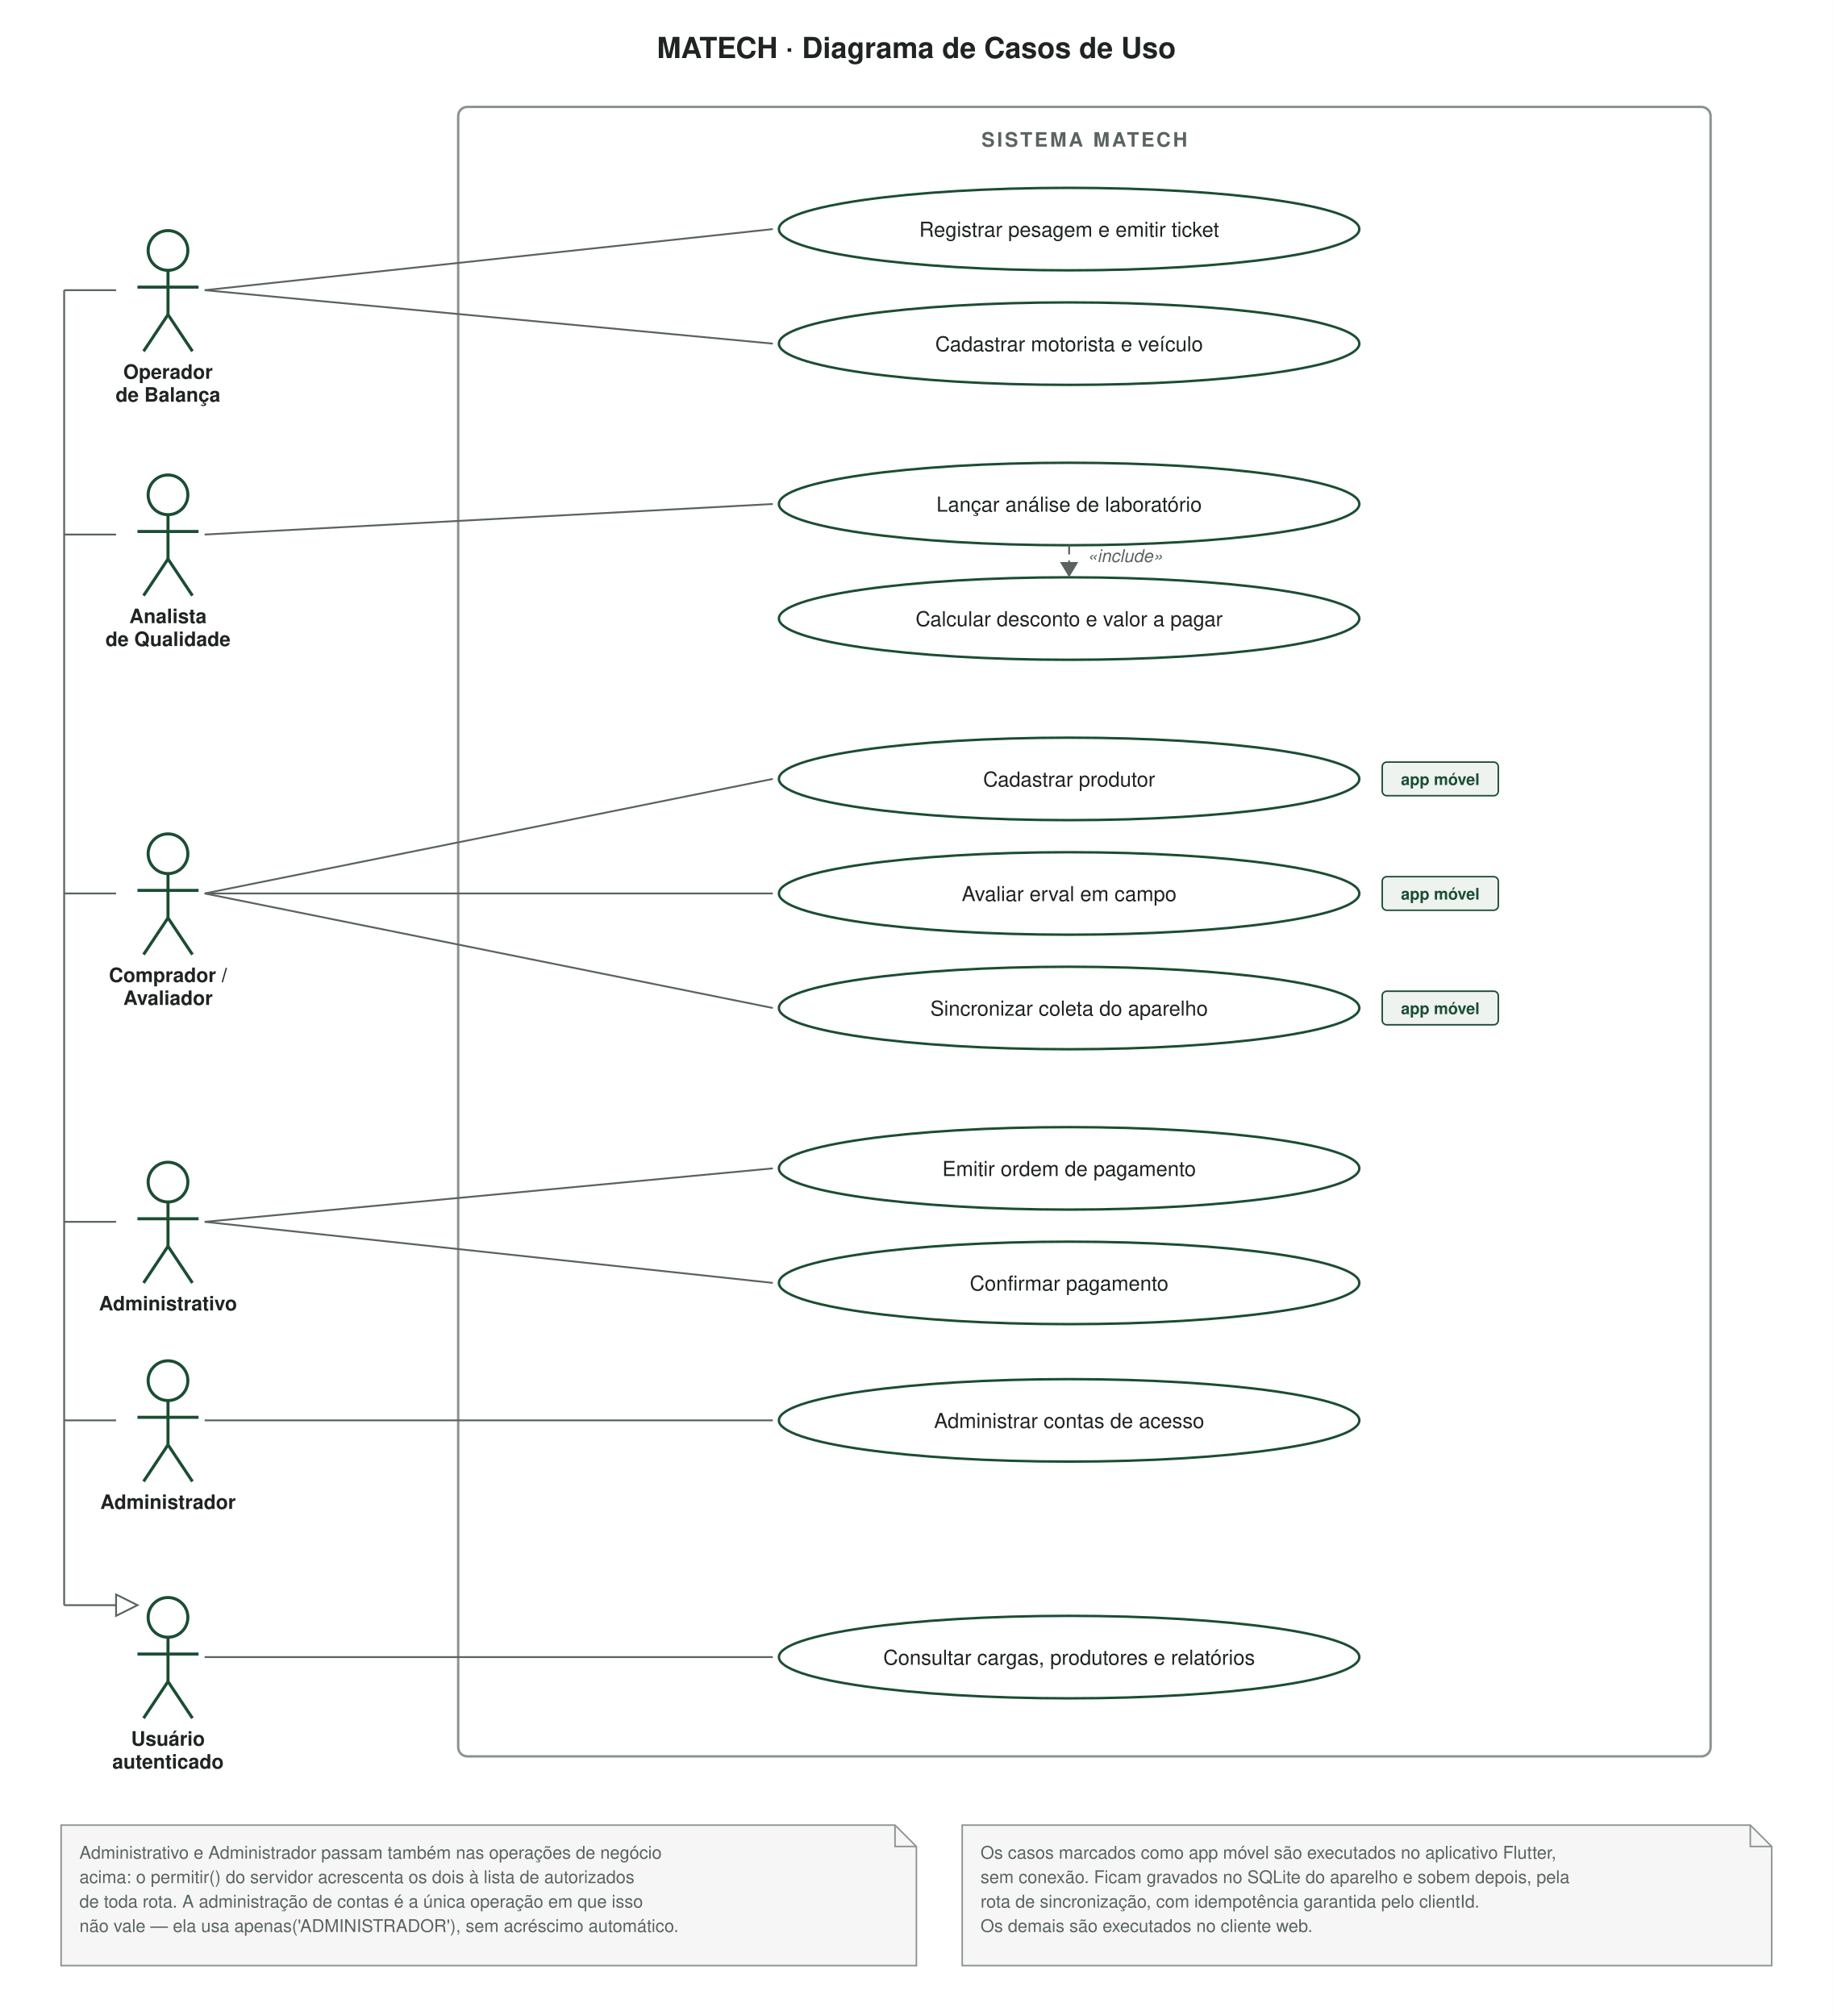
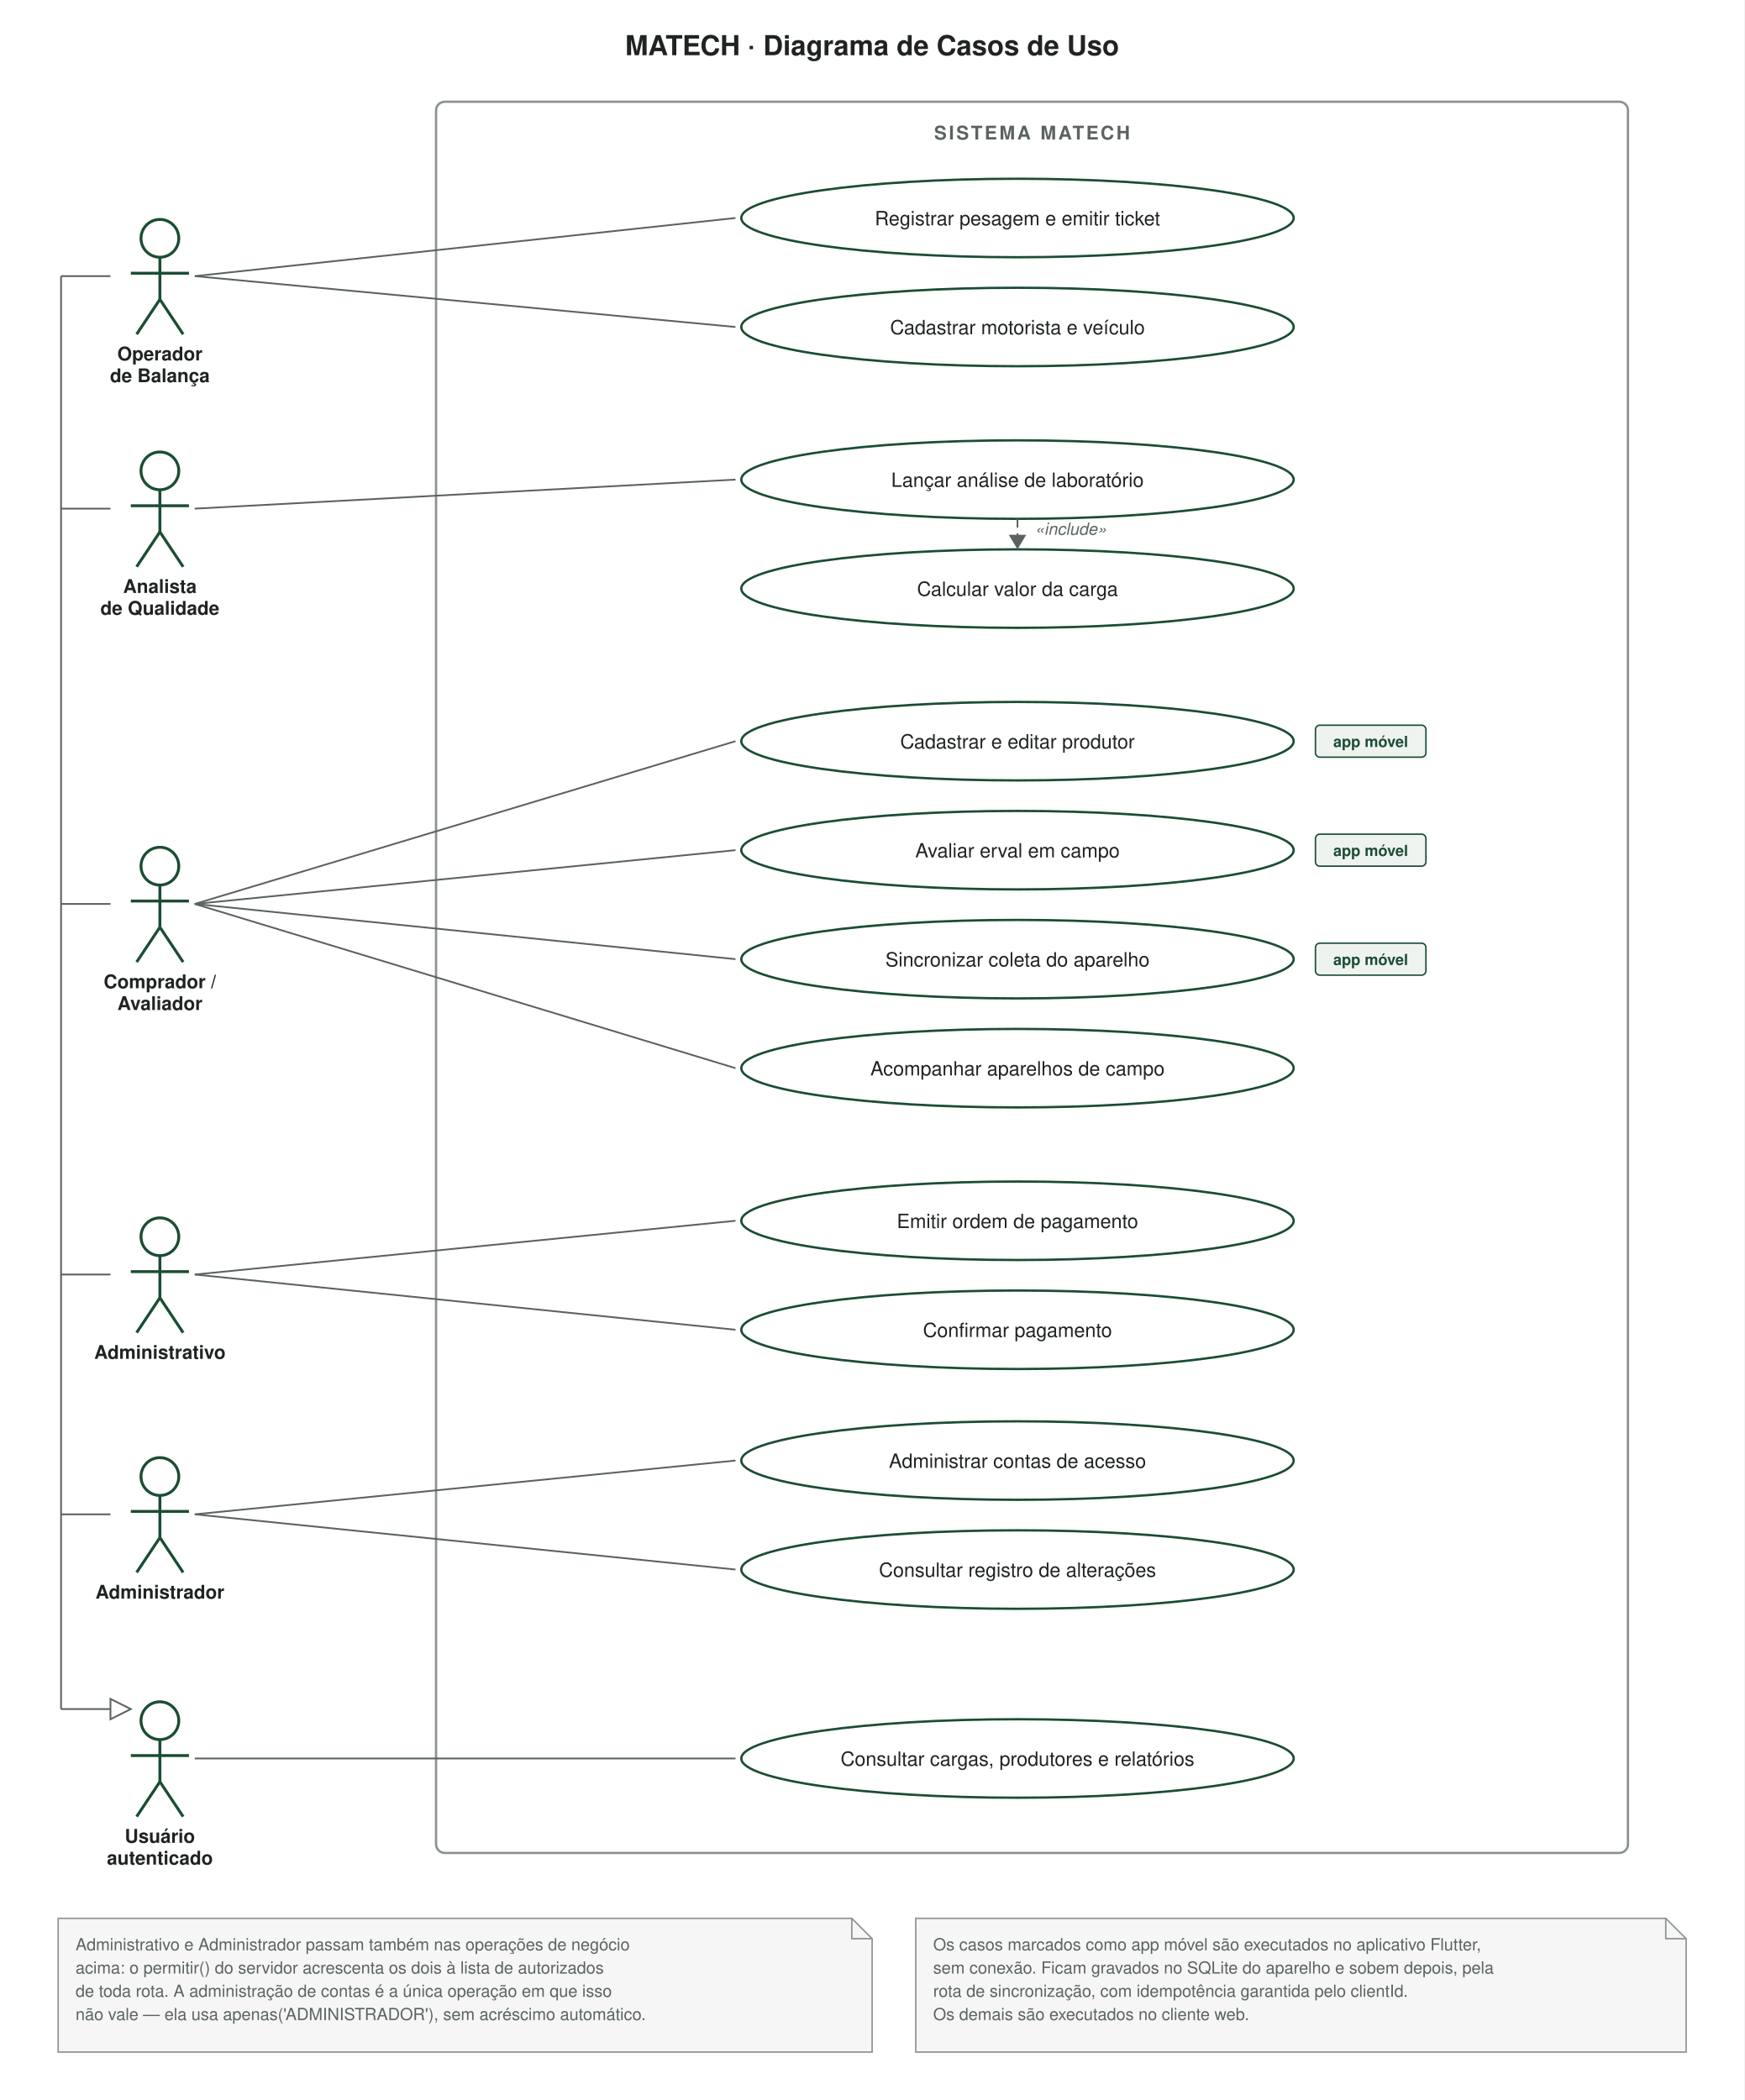
- <svg xmlns="http://www.w3.org/2000/svg" width="1200" height="1320" viewBox="0 0 1200 1320" font-family="Segoe UI, Helvetica, Arial, sans-serif">
-   <rect width="1200" height="1320" fill="#ffffff" />
+ <svg xmlns="http://www.w3.org/2000/svg" width="1200" height="1445" viewBox="0 0 1200 1445" font-family="Segoe UI, Helvetica, Arial, sans-serif">
+   <rect width="1200" height="1445" fill="#ffffff" />
  <text x="600" y="38" font-size="19" font-weight="700" fill="#1f2422" text-anchor="middle">MATECH · Diagrama de Casos de Uso</text>
-   <rect x="300" y="70" width="820" height="1080" rx="6" fill="none" stroke="#8b938f" stroke-width="1.6" />
+   <rect x="300" y="70" width="820" height="1205" rx="6" fill="none" stroke="#8b938f" stroke-width="1.6" />
  <text x="710" y="96" font-size="13" font-weight="700" fill="#5a6360" text-anchor="middle" letter-spacing="1.5">SISTEMA MATECH</text>
  <line x1="134" y1="190" x2="506" y2="150" stroke="#5a6360" stroke-width="1.2" />
  <line x1="134" y1="190" x2="506" y2="225" stroke="#5a6360" stroke-width="1.2" />
  <line x1="134" y1="350" x2="506" y2="330" stroke="#5a6360" stroke-width="1.2" />
-   <line x1="134" y1="585" x2="506" y2="510" stroke="#5a6360" stroke-width="1.2" />
-   <line x1="134" y1="585" x2="506" y2="585" stroke="#5a6360" stroke-width="1.2" />
-   <line x1="134" y1="585" x2="506" y2="660" stroke="#5a6360" stroke-width="1.2" />
-   <line x1="134" y1="800" x2="506" y2="765" stroke="#5a6360" stroke-width="1.2" />
-   <line x1="134" y1="800" x2="506" y2="840" stroke="#5a6360" stroke-width="1.2" />
-   <line x1="134" y1="930" x2="506" y2="930" stroke="#5a6360" stroke-width="1.2" />
-   <line x1="134" y1="1085" x2="506" y2="1085" stroke="#5a6360" stroke-width="1.2" />
+   <line x1="134" y1="622" x2="506" y2="510" stroke="#5a6360" stroke-width="1.2" />
+   <line x1="134" y1="622" x2="506" y2="585" stroke="#5a6360" stroke-width="1.2" />
+   <line x1="134" y1="622" x2="506" y2="660" stroke="#5a6360" stroke-width="1.2" />
+   <line x1="134" y1="622" x2="506" y2="735" stroke="#5a6360" stroke-width="1.2" />
+   <line x1="134" y1="877" x2="506" y2="840" stroke="#5a6360" stroke-width="1.2" />
+   <line x1="134" y1="877" x2="506" y2="915" stroke="#5a6360" stroke-width="1.2" />
+   <line x1="134" y1="1042" x2="506" y2="1005" stroke="#5a6360" stroke-width="1.2" />
+   <line x1="134" y1="1042" x2="506" y2="1080" stroke="#5a6360" stroke-width="1.2" />
+   <line x1="134" y1="1210" x2="506" y2="1210" stroke="#5a6360" stroke-width="1.2" />
  <line x1="76" y1="190" x2="42" y2="190" stroke="#5a6360" stroke-width="1.2" stroke-dasharray="0" />
  <line x1="76" y1="350" x2="42" y2="350" stroke="#5a6360" stroke-width="1.2" stroke-dasharray="0" />
-   <line x1="76" y1="585" x2="42" y2="585" stroke="#5a6360" stroke-width="1.2" stroke-dasharray="0" />
-   <line x1="76" y1="800" x2="42" y2="800" stroke="#5a6360" stroke-width="1.2" stroke-dasharray="0" />
-   <line x1="76" y1="930" x2="42" y2="930" stroke="#5a6360" stroke-width="1.2" stroke-dasharray="0" />
-   <line x1="42" y1="190" x2="42" y2="1051" stroke="#5a6360" stroke-width="1.2" />
-   <line x1="42" y1="1051" x2="90" y2="1051" stroke="#5a6360" stroke-width="1.2" />
-   <polygon points="90,1051 76,1044 76,1058" fill="#ffffff" stroke="#5a6360" stroke-width="1.2" />
+   <line x1="76" y1="622" x2="42" y2="622" stroke="#5a6360" stroke-width="1.2" stroke-dasharray="0" />
+   <line x1="76" y1="877" x2="42" y2="877" stroke="#5a6360" stroke-width="1.2" stroke-dasharray="0" />
+   <line x1="76" y1="1042" x2="42" y2="1042" stroke="#5a6360" stroke-width="1.2" stroke-dasharray="0" />
+   <line x1="42" y1="190" x2="42" y2="1176" stroke="#5a6360" stroke-width="1.2" />
+   <line x1="42" y1="1176" x2="90" y2="1176" stroke="#5a6360" stroke-width="1.2" />
+   <polygon points="90,1176 76,1169 76,1183" fill="#ffffff" stroke="#5a6360" stroke-width="1.2" />
  <ellipse cx="700" cy="150" rx="190" ry="27" fill="#ffffff" stroke="#1B4D33" stroke-width="1.6" />
  <text x="700" y="155" font-family="Segoe UI, Helvetica, Arial, sans-serif" font-size="13.5" fill="#1f2422" text-anchor="middle">Registrar pesagem e emitir ticket</text>
  <ellipse cx="700" cy="225" rx="190" ry="27" fill="#ffffff" stroke="#1B4D33" stroke-width="1.6" />
  <text x="700" y="230" font-family="Segoe UI, Helvetica, Arial, sans-serif" font-size="13.5" fill="#1f2422" text-anchor="middle">Cadastrar motorista e veículo</text>
  <ellipse cx="700" cy="330" rx="190" ry="27" fill="#ffffff" stroke="#1B4D33" stroke-width="1.6" />
  <text x="700" y="335" font-family="Segoe UI, Helvetica, Arial, sans-serif" font-size="13.5" fill="#1f2422" text-anchor="middle">Lançar análise de laboratório</text>
  <ellipse cx="700" cy="405" rx="190" ry="27" fill="#ffffff" stroke="#1B4D33" stroke-width="1.6" />
-   <text x="700" y="410" font-family="Segoe UI, Helvetica, Arial, sans-serif" font-size="13.5" fill="#1f2422" text-anchor="middle">Calcular desconto e valor a pagar</text>
+   <text x="700" y="410" font-family="Segoe UI, Helvetica, Arial, sans-serif" font-size="13.5" fill="#1f2422" text-anchor="middle">Calcular valor da carga</text>
  <ellipse cx="700" cy="510" rx="190" ry="27" fill="#ffffff" stroke="#1B4D33" stroke-width="1.6" />
-   <text x="700" y="515" font-family="Segoe UI, Helvetica, Arial, sans-serif" font-size="13.5" fill="#1f2422" text-anchor="middle">Cadastrar produtor</text>
+   <text x="700" y="515" font-family="Segoe UI, Helvetica, Arial, sans-serif" font-size="13.5" fill="#1f2422" text-anchor="middle">Cadastrar e editar produtor</text>
  <rect x="905" y="499" width="76" height="22" rx="3" fill="#eef3f0" stroke="#1B4D33" />
  <text x="943" y="514" font-family="Segoe UI, Helvetica, Arial, sans-serif" font-size="10.5" font-weight="600" fill="#1B4D33" text-anchor="middle">app móvel</text>
  <ellipse cx="700" cy="585" rx="190" ry="27" fill="#ffffff" stroke="#1B4D33" stroke-width="1.6" />
  <text x="700" y="590" font-family="Segoe UI, Helvetica, Arial, sans-serif" font-size="13.5" fill="#1f2422" text-anchor="middle">Avaliar erval em campo</text>
  <rect x="905" y="574" width="76" height="22" rx="3" fill="#eef3f0" stroke="#1B4D33" />
  <text x="943" y="589" font-family="Segoe UI, Helvetica, Arial, sans-serif" font-size="10.5" font-weight="600" fill="#1B4D33" text-anchor="middle">app móvel</text>
  <ellipse cx="700" cy="660" rx="190" ry="27" fill="#ffffff" stroke="#1B4D33" stroke-width="1.6" />
  <text x="700" y="665" font-family="Segoe UI, Helvetica, Arial, sans-serif" font-size="13.5" fill="#1f2422" text-anchor="middle">Sincronizar coleta do aparelho</text>
  <rect x="905" y="649" width="76" height="22" rx="3" fill="#eef3f0" stroke="#1B4D33" />
  <text x="943" y="664" font-family="Segoe UI, Helvetica, Arial, sans-serif" font-size="10.5" font-weight="600" fill="#1B4D33" text-anchor="middle">app móvel</text>
-   <ellipse cx="700" cy="765" rx="190" ry="27" fill="#ffffff" stroke="#1B4D33" stroke-width="1.6" />
-   <text x="700" y="770" font-family="Segoe UI, Helvetica, Arial, sans-serif" font-size="13.5" fill="#1f2422" text-anchor="middle">Emitir ordem de pagamento</text>
+   <ellipse cx="700" cy="735" rx="190" ry="27" fill="#ffffff" stroke="#1B4D33" stroke-width="1.6" />
+   <text x="700" y="740" font-family="Segoe UI, Helvetica, Arial, sans-serif" font-size="13.5" fill="#1f2422" text-anchor="middle">Acompanhar aparelhos de campo</text>
  <ellipse cx="700" cy="840" rx="190" ry="27" fill="#ffffff" stroke="#1B4D33" stroke-width="1.6" />
-   <text x="700" y="845" font-family="Segoe UI, Helvetica, Arial, sans-serif" font-size="13.5" fill="#1f2422" text-anchor="middle">Confirmar pagamento</text>
-   <ellipse cx="700" cy="930" rx="190" ry="27" fill="#ffffff" stroke="#1B4D33" stroke-width="1.6" />
-   <text x="700" y="935" font-family="Segoe UI, Helvetica, Arial, sans-serif" font-size="13.5" fill="#1f2422" text-anchor="middle">Administrar contas de acesso</text>
-   <ellipse cx="700" cy="1085" rx="190" ry="27" fill="#ffffff" stroke="#1B4D33" stroke-width="1.6" />
-   <text x="700" y="1090" font-family="Segoe UI, Helvetica, Arial, sans-serif" font-size="13.5" fill="#1f2422" text-anchor="middle">Consultar cargas, produtores e relatórios</text>
+   <text x="700" y="845" font-family="Segoe UI, Helvetica, Arial, sans-serif" font-size="13.5" fill="#1f2422" text-anchor="middle">Emitir ordem de pagamento</text>
+   <ellipse cx="700" cy="915" rx="190" ry="27" fill="#ffffff" stroke="#1B4D33" stroke-width="1.6" />
+   <text x="700" y="920" font-family="Segoe UI, Helvetica, Arial, sans-serif" font-size="13.5" fill="#1f2422" text-anchor="middle">Confirmar pagamento</text>
+   <ellipse cx="700" cy="1005" rx="190" ry="27" fill="#ffffff" stroke="#1B4D33" stroke-width="1.6" />
+   <text x="700" y="1010" font-family="Segoe UI, Helvetica, Arial, sans-serif" font-size="13.5" fill="#1f2422" text-anchor="middle">Administrar contas de acesso</text>
+   <ellipse cx="700" cy="1080" rx="190" ry="27" fill="#ffffff" stroke="#1B4D33" stroke-width="1.6" />
+   <text x="700" y="1085" font-family="Segoe UI, Helvetica, Arial, sans-serif" font-size="13.5" fill="#1f2422" text-anchor="middle">Consultar registro de alterações</text>
+   <ellipse cx="700" cy="1210" rx="190" ry="27" fill="#ffffff" stroke="#1B4D33" stroke-width="1.6" />
+   <text x="700" y="1215" font-family="Segoe UI, Helvetica, Arial, sans-serif" font-size="13.5" fill="#1f2422" text-anchor="middle">Consultar cargas, produtores e relatórios</text>
  <line x1="700" y1="357" x2="700" y2="370" stroke="#5a6360" stroke-width="1.2" stroke-dasharray="6 4" />
  <polygon points="700,378 694,368 706,368" fill="#5a6360" />
  <text x="712" y="368" font-size="11.5" fill="#5a6360" font-style="italic">«include»</text>
  <circle cx="110" cy="164" r="13" fill="none" stroke="#1B4D33" stroke-width="2" />
  <line x1="110" y1="177" x2="110" y2="206" stroke="#1B4D33" stroke-width="2" />
  <line x1="90" y1="188" x2="130" y2="188" stroke="#1B4D33" stroke-width="2" />
  <line x1="110" y1="206" x2="94" y2="230" stroke="#1B4D33" stroke-width="2" />
  <line x1="110" y1="206" x2="126" y2="230" stroke="#1B4D33" stroke-width="2" />
  <text x="110" y="248" font-family="Segoe UI, Helvetica, Arial, sans-serif" font-size="13" font-weight="600" fill="#1f2422" text-anchor="middle">Operador</text>
  <text x="110" y="263" font-family="Segoe UI, Helvetica, Arial, sans-serif" font-size="13" font-weight="600" fill="#1f2422" text-anchor="middle">de Balança</text>
  <circle cx="110" cy="324" r="13" fill="none" stroke="#1B4D33" stroke-width="2" />
  <line x1="110" y1="337" x2="110" y2="366" stroke="#1B4D33" stroke-width="2" />
  <line x1="90" y1="348" x2="130" y2="348" stroke="#1B4D33" stroke-width="2" />
  <line x1="110" y1="366" x2="94" y2="390" stroke="#1B4D33" stroke-width="2" />
  <line x1="110" y1="366" x2="126" y2="390" stroke="#1B4D33" stroke-width="2" />
  <text x="110" y="408" font-family="Segoe UI, Helvetica, Arial, sans-serif" font-size="13" font-weight="600" fill="#1f2422" text-anchor="middle">Analista</text>
  <text x="110" y="423" font-family="Segoe UI, Helvetica, Arial, sans-serif" font-size="13" font-weight="600" fill="#1f2422" text-anchor="middle">de Qualidade</text>
-   <circle cx="110" cy="559" r="13" fill="none" stroke="#1B4D33" stroke-width="2" />
-   <line x1="110" y1="572" x2="110" y2="601" stroke="#1B4D33" stroke-width="2" />
-   <line x1="90" y1="583" x2="130" y2="583" stroke="#1B4D33" stroke-width="2" />
-   <line x1="110" y1="601" x2="94" y2="625" stroke="#1B4D33" stroke-width="2" />
-   <line x1="110" y1="601" x2="126" y2="625" stroke="#1B4D33" stroke-width="2" />
-   <text x="110" y="643" font-family="Segoe UI, Helvetica, Arial, sans-serif" font-size="13" font-weight="600" fill="#1f2422" text-anchor="middle">Comprador /</text>
-   <text x="110" y="658" font-family="Segoe UI, Helvetica, Arial, sans-serif" font-size="13" font-weight="600" fill="#1f2422" text-anchor="middle">Avaliador</text>
-   <circle cx="110" cy="774" r="13" fill="none" stroke="#1B4D33" stroke-width="2" />
-   <line x1="110" y1="787" x2="110" y2="816" stroke="#1B4D33" stroke-width="2" />
-   <line x1="90" y1="798" x2="130" y2="798" stroke="#1B4D33" stroke-width="2" />
-   <line x1="110" y1="816" x2="94" y2="840" stroke="#1B4D33" stroke-width="2" />
-   <line x1="110" y1="816" x2="126" y2="840" stroke="#1B4D33" stroke-width="2" />
-   <text x="110" y="858" font-family="Segoe UI, Helvetica, Arial, sans-serif" font-size="13" font-weight="600" fill="#1f2422" text-anchor="middle">Administrativo</text>
-   <circle cx="110" cy="904" r="13" fill="none" stroke="#1B4D33" stroke-width="2" />
-   <line x1="110" y1="917" x2="110" y2="946" stroke="#1B4D33" stroke-width="2" />
-   <line x1="90" y1="928" x2="130" y2="928" stroke="#1B4D33" stroke-width="2" />
-   <line x1="110" y1="946" x2="94" y2="970" stroke="#1B4D33" stroke-width="2" />
-   <line x1="110" y1="946" x2="126" y2="970" stroke="#1B4D33" stroke-width="2" />
-   <text x="110" y="988" font-family="Segoe UI, Helvetica, Arial, sans-serif" font-size="13" font-weight="600" fill="#1f2422" text-anchor="middle">Administrador</text>
-   <circle cx="110" cy="1059" r="13" fill="none" stroke="#1B4D33" stroke-width="2" />
-   <line x1="110" y1="1072" x2="110" y2="1101" stroke="#1B4D33" stroke-width="2" />
-   <line x1="90" y1="1083" x2="130" y2="1083" stroke="#1B4D33" stroke-width="2" />
-   <line x1="110" y1="1101" x2="94" y2="1125" stroke="#1B4D33" stroke-width="2" />
-   <line x1="110" y1="1101" x2="126" y2="1125" stroke="#1B4D33" stroke-width="2" />
-   <text x="110" y="1143" font-family="Segoe UI, Helvetica, Arial, sans-serif" font-size="13" font-weight="600" fill="#1f2422" text-anchor="middle">Usuário</text>
-   <text x="110" y="1158" font-family="Segoe UI, Helvetica, Arial, sans-serif" font-size="13" font-weight="600" fill="#1f2422" text-anchor="middle">autenticado</text>
-   <path d="M 40 1195 H 586 L 600 1209 V 1287 H 40 Z" fill="#f5f6f5" stroke="#8b938f" stroke-width="1" />
-   <path d="M 586 1195 V 1209 H 600" fill="none" stroke="#8b938f" stroke-width="1" />
-   <text x="52" y="1217" font-size="11.5" fill="#5a6360">Administrativo e Administrador passam também nas operações de negócio</text>
-   <text x="52" y="1233" font-size="11.5" fill="#5a6360">acima: o permitir() do servidor acrescenta os dois à lista de autorizados</text>
-   <text x="52" y="1249" font-size="11.5" fill="#5a6360">de toda rota. A administração de contas é a única operação em que isso</text>
-   <text x="52" y="1265" font-size="11.5" fill="#5a6360">não vale — ela usa apenas('ADMINISTRADOR'), sem acréscimo automático.</text>
-   <path d="M 630 1195 H 1146 L 1160 1209 V 1287 H 630 Z" fill="#f5f6f5" stroke="#8b938f" stroke-width="1" />
-   <path d="M 1146 1195 V 1209 H 1160" fill="none" stroke="#8b938f" stroke-width="1" />
-   <text x="642" y="1217" font-size="11.5" fill="#5a6360">Os casos marcados como app móvel são executados no aplicativo Flutter,</text>
-   <text x="642" y="1233" font-size="11.5" fill="#5a6360">sem conexão. Ficam gravados no SQLite do aparelho e sobem depois, pela</text>
-   <text x="642" y="1249" font-size="11.5" fill="#5a6360">rota de sincronização, com idempotência garantida pelo clientId.</text>
-   <text x="642" y="1265" font-size="11.5" fill="#5a6360">Os demais são executados no cliente web.</text>
+   <circle cx="110" cy="596" r="13" fill="none" stroke="#1B4D33" stroke-width="2" />
+   <line x1="110" y1="609" x2="110" y2="638" stroke="#1B4D33" stroke-width="2" />
+   <line x1="90" y1="620" x2="130" y2="620" stroke="#1B4D33" stroke-width="2" />
+   <line x1="110" y1="638" x2="94" y2="662" stroke="#1B4D33" stroke-width="2" />
+   <line x1="110" y1="638" x2="126" y2="662" stroke="#1B4D33" stroke-width="2" />
+   <text x="110" y="680" font-family="Segoe UI, Helvetica, Arial, sans-serif" font-size="13" font-weight="600" fill="#1f2422" text-anchor="middle">Comprador /</text>
+   <text x="110" y="695" font-family="Segoe UI, Helvetica, Arial, sans-serif" font-size="13" font-weight="600" fill="#1f2422" text-anchor="middle">Avaliador</text>
+   <circle cx="110" cy="851" r="13" fill="none" stroke="#1B4D33" stroke-width="2" />
+   <line x1="110" y1="864" x2="110" y2="893" stroke="#1B4D33" stroke-width="2" />
+   <line x1="90" y1="875" x2="130" y2="875" stroke="#1B4D33" stroke-width="2" />
+   <line x1="110" y1="893" x2="94" y2="917" stroke="#1B4D33" stroke-width="2" />
+   <line x1="110" y1="893" x2="126" y2="917" stroke="#1B4D33" stroke-width="2" />
+   <text x="110" y="935" font-family="Segoe UI, Helvetica, Arial, sans-serif" font-size="13" font-weight="600" fill="#1f2422" text-anchor="middle">Administrativo</text>
+   <circle cx="110" cy="1016" r="13" fill="none" stroke="#1B4D33" stroke-width="2" />
+   <line x1="110" y1="1029" x2="110" y2="1058" stroke="#1B4D33" stroke-width="2" />
+   <line x1="90" y1="1040" x2="130" y2="1040" stroke="#1B4D33" stroke-width="2" />
+   <line x1="110" y1="1058" x2="94" y2="1082" stroke="#1B4D33" stroke-width="2" />
+   <line x1="110" y1="1058" x2="126" y2="1082" stroke="#1B4D33" stroke-width="2" />
+   <text x="110" y="1100" font-family="Segoe UI, Helvetica, Arial, sans-serif" font-size="13" font-weight="600" fill="#1f2422" text-anchor="middle">Administrador</text>
+   <circle cx="110" cy="1184" r="13" fill="none" stroke="#1B4D33" stroke-width="2" />
+   <line x1="110" y1="1197" x2="110" y2="1226" stroke="#1B4D33" stroke-width="2" />
+   <line x1="90" y1="1208" x2="130" y2="1208" stroke="#1B4D33" stroke-width="2" />
+   <line x1="110" y1="1226" x2="94" y2="1250" stroke="#1B4D33" stroke-width="2" />
+   <line x1="110" y1="1226" x2="126" y2="1250" stroke="#1B4D33" stroke-width="2" />
+   <text x="110" y="1268" font-family="Segoe UI, Helvetica, Arial, sans-serif" font-size="13" font-weight="600" fill="#1f2422" text-anchor="middle">Usuário</text>
+   <text x="110" y="1283" font-family="Segoe UI, Helvetica, Arial, sans-serif" font-size="13" font-weight="600" fill="#1f2422" text-anchor="middle">autenticado</text>
+   <path d="M 40 1320 H 586 L 600 1334 V 1412 H 40 Z" fill="#f5f6f5" stroke="#8b938f" stroke-width="1" />
+   <path d="M 586 1320 V 1334 H 600" fill="none" stroke="#8b938f" stroke-width="1" />
+   <text x="52" y="1342" font-size="11.5" fill="#5a6360">Administrativo e Administrador passam também nas operações de negócio</text>
+   <text x="52" y="1358" font-size="11.5" fill="#5a6360">acima: o permitir() do servidor acrescenta os dois à lista de autorizados</text>
+   <text x="52" y="1374" font-size="11.5" fill="#5a6360">de toda rota. A administração de contas é a única operação em que isso</text>
+   <text x="52" y="1390" font-size="11.5" fill="#5a6360">não vale — ela usa apenas('ADMINISTRADOR'), sem acréscimo automático.</text>
+   <path d="M 630 1320 H 1146 L 1160 1334 V 1412 H 630 Z" fill="#f5f6f5" stroke="#8b938f" stroke-width="1" />
+   <path d="M 1146 1320 V 1334 H 1160" fill="none" stroke="#8b938f" stroke-width="1" />
+   <text x="642" y="1342" font-size="11.5" fill="#5a6360">Os casos marcados como app móvel são executados no aplicativo Flutter,</text>
+   <text x="642" y="1358" font-size="11.5" fill="#5a6360">sem conexão. Ficam gravados no SQLite do aparelho e sobem depois, pela</text>
+   <text x="642" y="1374" font-size="11.5" fill="#5a6360">rota de sincronização, com idempotência garantida pelo clientId.</text>
+   <text x="642" y="1390" font-size="11.5" fill="#5a6360">Os demais são executados no cliente web.</text>
</svg>
